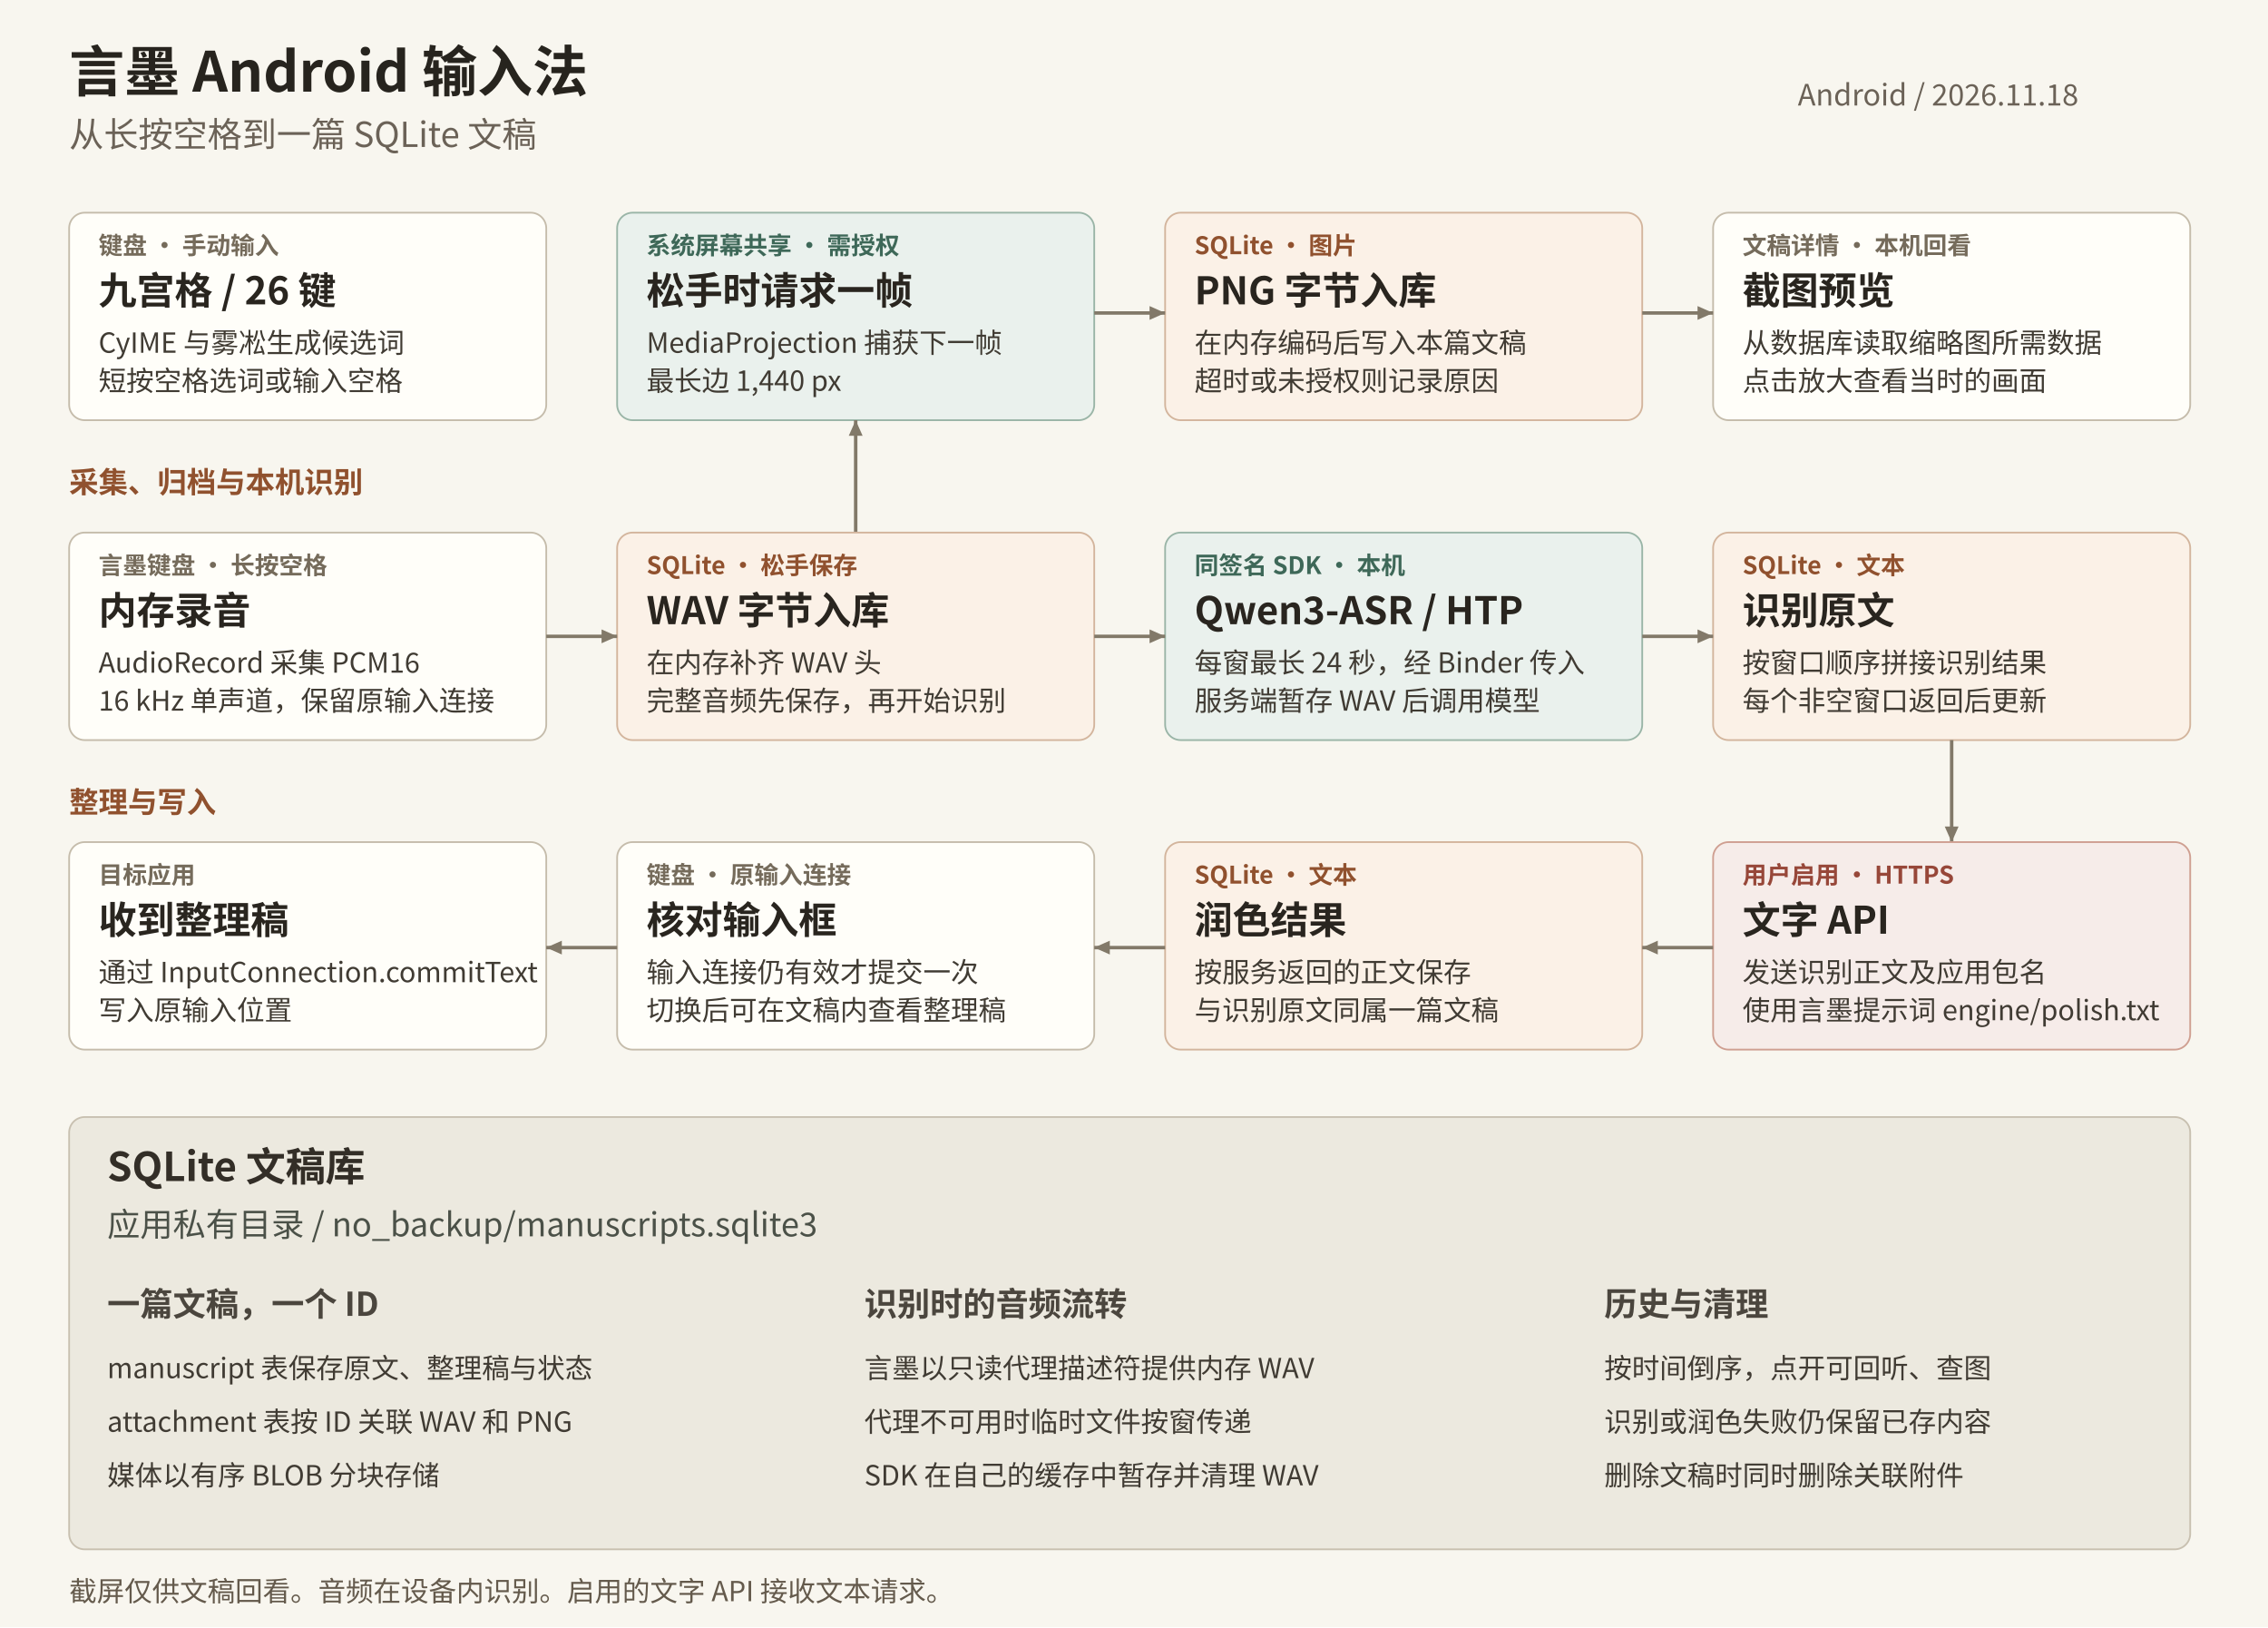
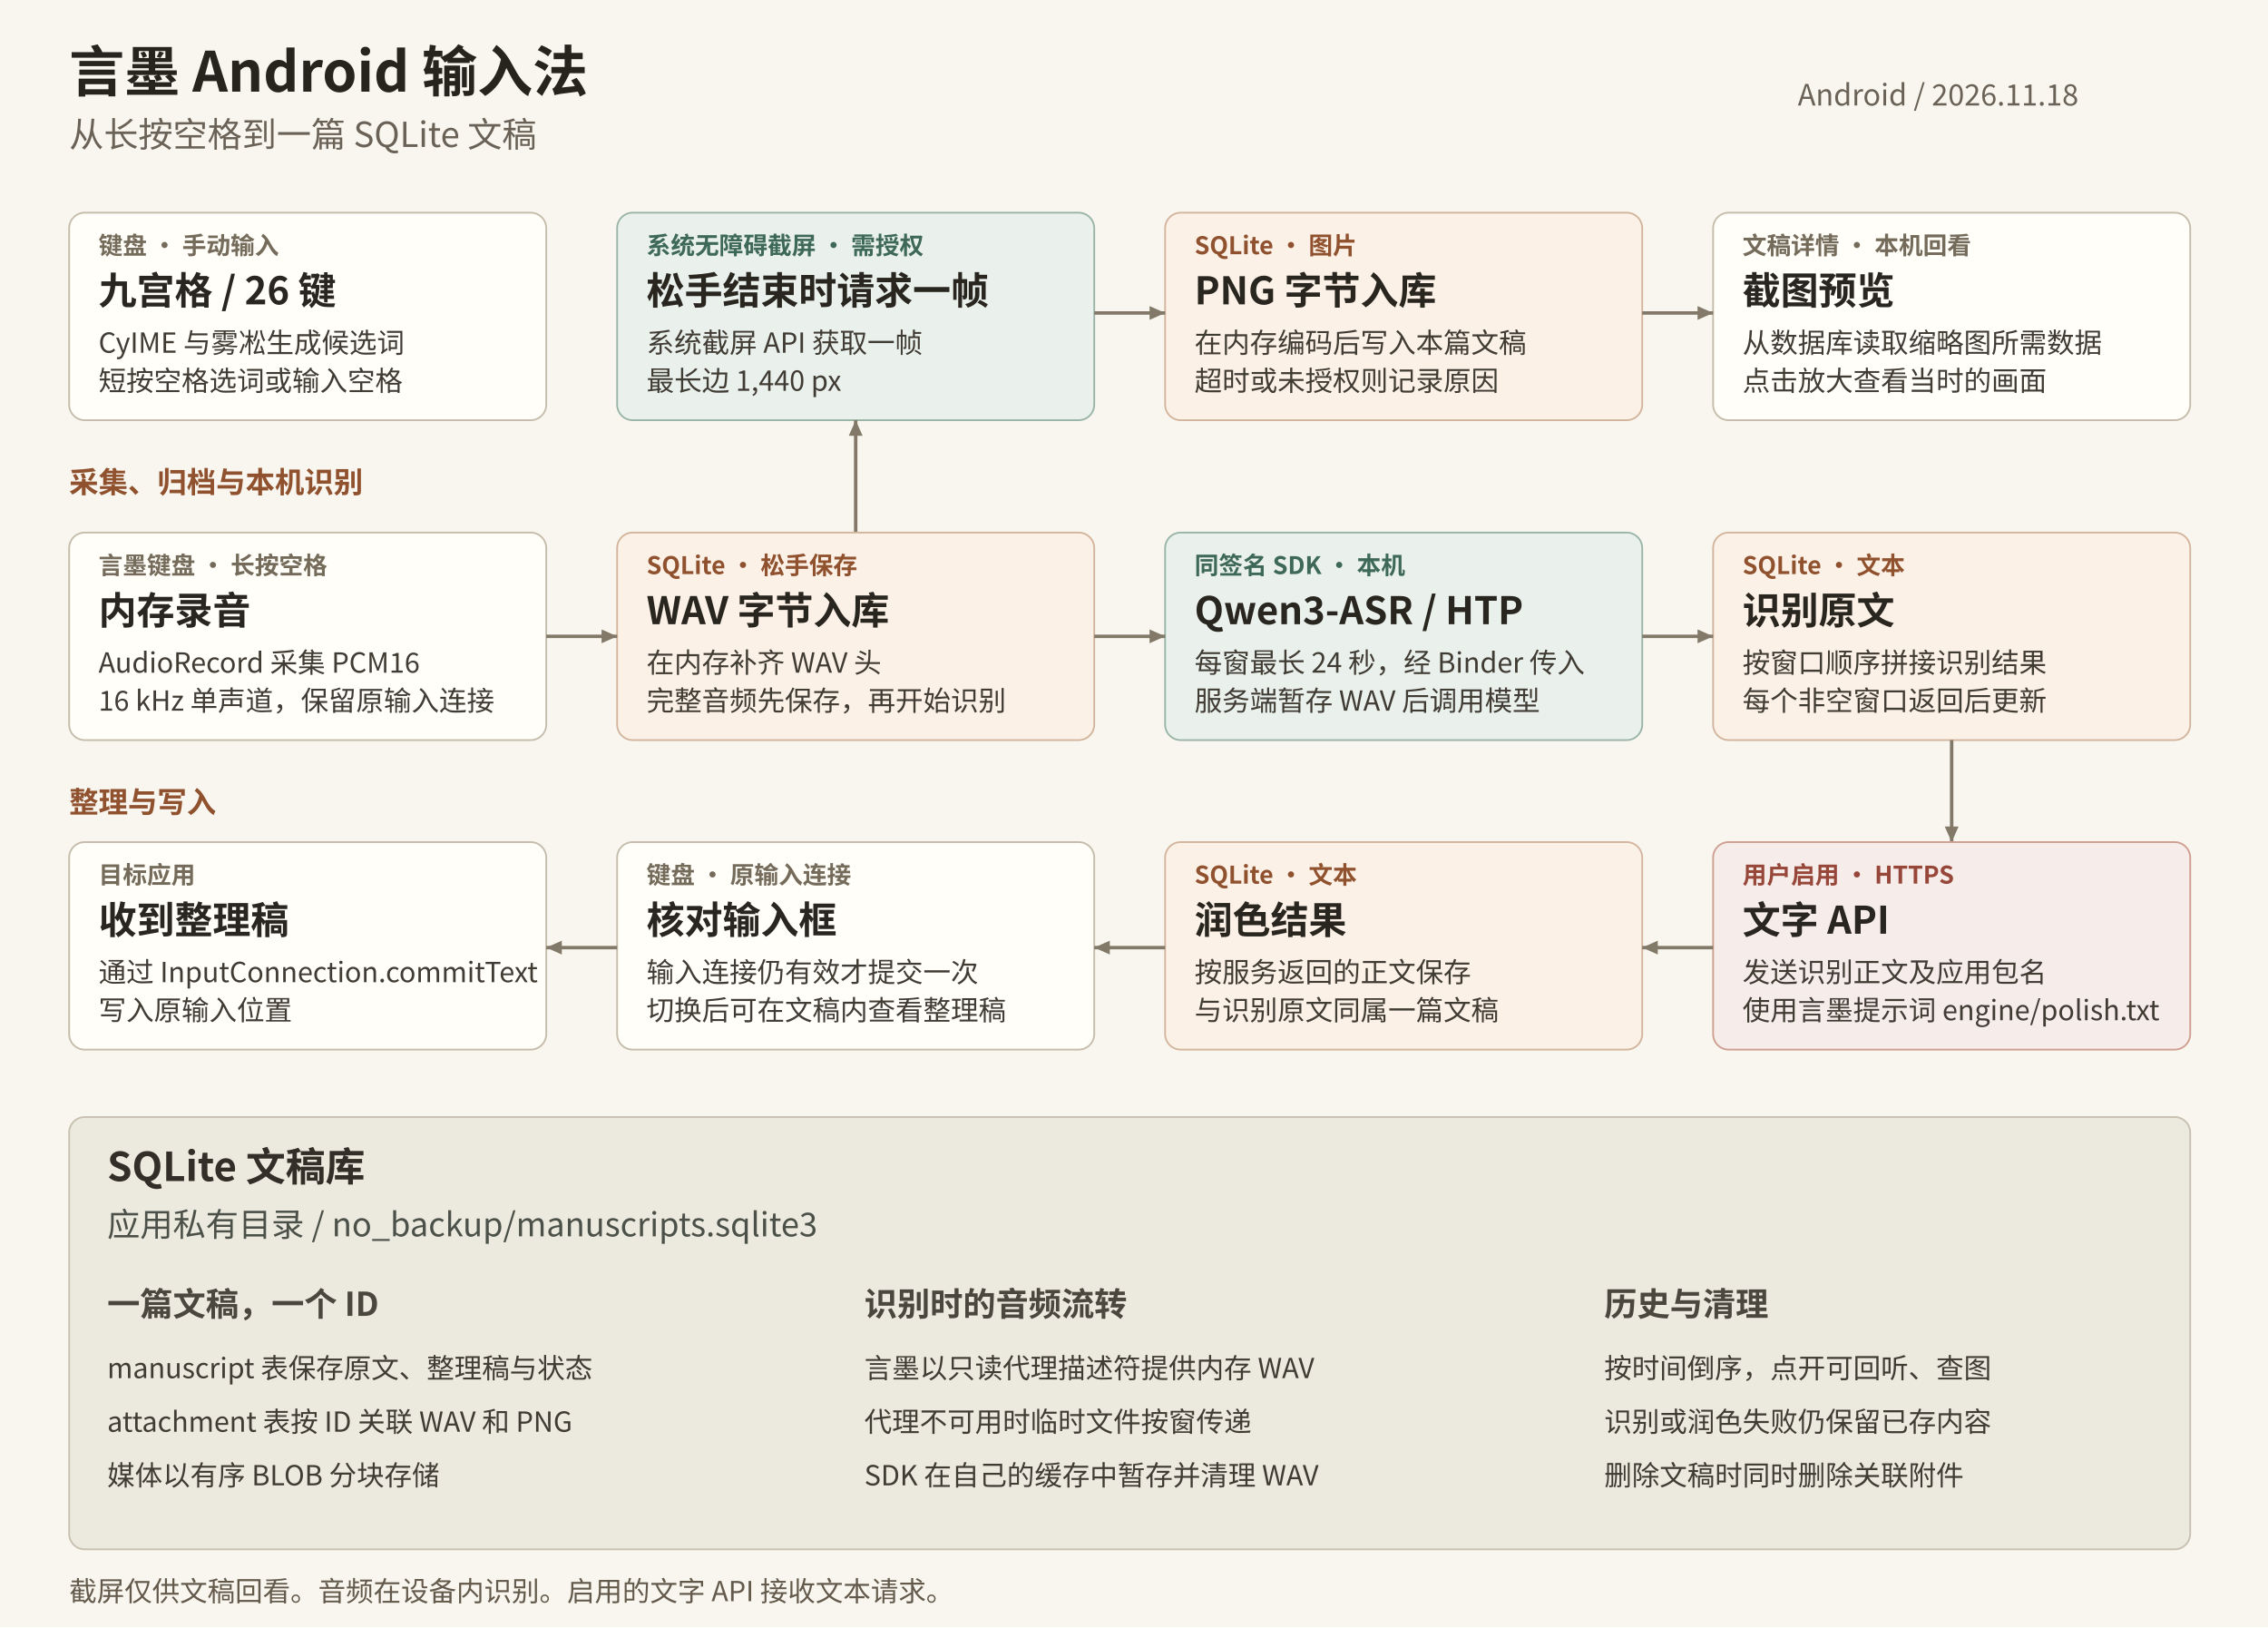
<svg xmlns="http://www.w3.org/2000/svg" width="1312" height="941" viewBox="0 0 1312 941" role="img">
  <rect x="0" y="0" width="1312" height="941" rx="0" fill="#f8f6ef" stroke="none" />
  <text font-family="PingFang SC, Noto Sans CJK SC, Microsoft YaHei, sans-serif" font-size="32" font-weight="650" x="40" y="53" fill="#27241e">言墨 Android 输入法</text>
  <text font-family="PingFang SC, Noto Sans CJK SC, Microsoft YaHei, sans-serif" font-size="20" font-weight="400" x="40" y="85" fill="#6b6257">从长按空格到一篇 SQLite 文稿</text>
  <text font-family="PingFang SC, Noto Sans CJK SC, Microsoft YaHei, sans-serif" font-size="17" font-weight="400" x="1040" y="61" fill="#6b6257">Android   /   2026.11.18</text>
  <rect x="40" y="123" width="276" height="120" rx="9" fill="#fffef9" stroke="#c5bcab" />
  <text font-family="PingFang SC, Noto Sans CJK SC, Microsoft YaHei, sans-serif" font-size="14" font-weight="650" x="57" y="147" fill="#756b5b">键盘 · 手动输入</text>
  <text font-family="PingFang SC, Noto Sans CJK SC, Microsoft YaHei, sans-serif" font-size="22" font-weight="650" x="57" y="176" fill="#29251f">九宫格 / 26 键</text>
  <text font-family="PingFang SC, Noto Sans CJK SC, Microsoft YaHei, sans-serif" font-size="16" font-weight="400" x="57" y="204" fill="#403b33">CyIME 与雾凇生成候选词</text>
  <text font-family="PingFang SC, Noto Sans CJK SC, Microsoft YaHei, sans-serif" font-size="16" font-weight="400" x="57" y="226" fill="#403b33">短按空格选词或输入空格</text>
  <rect x="357" y="123" width="276" height="120" rx="9" fill="#eaf1ed" stroke="#9ab5a7" />
-   <text font-family="PingFang SC, Noto Sans CJK SC, Microsoft YaHei, sans-serif" font-size="14" font-weight="650" x="374" y="147" fill="#3e6858">系统屏幕共享 · 需授权</text>
-   <text font-family="PingFang SC, Noto Sans CJK SC, Microsoft YaHei, sans-serif" font-size="22" font-weight="650" x="374" y="176" fill="#29251f">松手时请求一帧</text>
-   <text font-family="PingFang SC, Noto Sans CJK SC, Microsoft YaHei, sans-serif" font-size="16" font-weight="400" x="374" y="204" fill="#403b33">MediaProjection 捕获下一帧</text>
+   <text font-family="PingFang SC, Noto Sans CJK SC, Microsoft YaHei, sans-serif" font-size="14" font-weight="650" x="374" y="147" fill="#3e6858">系统无障碍截屏 · 需授权</text>
+   <text font-family="PingFang SC, Noto Sans CJK SC, Microsoft YaHei, sans-serif" font-size="22" font-weight="650" x="374" y="176" fill="#29251f">松手结束时请求一帧</text>
+   <text font-family="PingFang SC, Noto Sans CJK SC, Microsoft YaHei, sans-serif" font-size="16" font-weight="400" x="374" y="204" fill="#403b33">系统截屏 API 获取一帧</text>
  <text font-family="PingFang SC, Noto Sans CJK SC, Microsoft YaHei, sans-serif" font-size="16" font-weight="400" x="374" y="226" fill="#403b33">最长边 1,440 px</text>
  <rect x="674" y="123" width="276" height="120" rx="9" fill="#fbf1e7" stroke="#d3b59d" />
  <text font-family="PingFang SC, Noto Sans CJK SC, Microsoft YaHei, sans-serif" font-size="14" font-weight="650" x="691" y="147" fill="#90512e">SQLite · 图片</text>
  <text font-family="PingFang SC, Noto Sans CJK SC, Microsoft YaHei, sans-serif" font-size="22" font-weight="650" x="691" y="176" fill="#29251f">PNG 字节入库</text>
  <text font-family="PingFang SC, Noto Sans CJK SC, Microsoft YaHei, sans-serif" font-size="16" font-weight="400" x="691" y="204" fill="#403b33">在内存编码后写入本篇文稿</text>
  <text font-family="PingFang SC, Noto Sans CJK SC, Microsoft YaHei, sans-serif" font-size="16" font-weight="400" x="691" y="226" fill="#403b33">超时或未授权则记录原因</text>
  <rect x="991" y="123" width="276" height="120" rx="9" fill="#fffef9" stroke="#c5bcab" />
  <text font-family="PingFang SC, Noto Sans CJK SC, Microsoft YaHei, sans-serif" font-size="14" font-weight="650" x="1008" y="147" fill="#756b5b">文稿详情 · 本机回看</text>
  <text font-family="PingFang SC, Noto Sans CJK SC, Microsoft YaHei, sans-serif" font-size="22" font-weight="650" x="1008" y="176" fill="#29251f">截图预览</text>
  <text font-family="PingFang SC, Noto Sans CJK SC, Microsoft YaHei, sans-serif" font-size="16" font-weight="400" x="1008" y="204" fill="#403b33">从数据库读取缩略图所需数据</text>
  <text font-family="PingFang SC, Noto Sans CJK SC, Microsoft YaHei, sans-serif" font-size="16" font-weight="400" x="1008" y="226" fill="#403b33">点击放大查看当时的画面</text>
  <polyline stroke-width="2" stroke-linejoin="round" points="633,181 674,181" fill="none" stroke="#827969" />
  <polygon points="674,181 665,177 665,185" fill="#827969" />
  <polyline stroke-width="2" stroke-linejoin="round" points="950,181 991,181" fill="none" stroke="#827969" />
  <polygon points="991,181 982,177 982,185" fill="#827969" />
  <polyline stroke-width="2" stroke-linejoin="round" points="495,308 495,243" fill="none" stroke="#827969" />
  <polygon points="495,243 491,252 499,252" fill="#827969" />
  <text font-family="PingFang SC, Noto Sans CJK SC, Microsoft YaHei, sans-serif" font-size="17" font-weight="650" x="40" y="285" fill="#90512e">采集、归档与本机识别</text>
  <rect x="40" y="308" width="276" height="120" rx="9" fill="#fffef9" stroke="#c5bcab" />
  <text font-family="PingFang SC, Noto Sans CJK SC, Microsoft YaHei, sans-serif" font-size="14" font-weight="650" x="57" y="332" fill="#756b5b">言墨键盘 · 长按空格</text>
  <text font-family="PingFang SC, Noto Sans CJK SC, Microsoft YaHei, sans-serif" font-size="22" font-weight="650" x="57" y="361" fill="#29251f">内存录音</text>
  <text font-family="PingFang SC, Noto Sans CJK SC, Microsoft YaHei, sans-serif" font-size="16" font-weight="400" x="57" y="389" fill="#403b33">AudioRecord 采集 PCM16</text>
  <text font-family="PingFang SC, Noto Sans CJK SC, Microsoft YaHei, sans-serif" font-size="16" font-weight="400" x="57" y="411" fill="#403b33">16 kHz 单声道，保留原输入连接</text>
  <rect x="357" y="308" width="276" height="120" rx="9" fill="#fbf1e7" stroke="#d3b59d" />
  <text font-family="PingFang SC, Noto Sans CJK SC, Microsoft YaHei, sans-serif" font-size="14" font-weight="650" x="374" y="332" fill="#90512e">SQLite · 松手保存</text>
  <text font-family="PingFang SC, Noto Sans CJK SC, Microsoft YaHei, sans-serif" font-size="22" font-weight="650" x="374" y="361" fill="#29251f">WAV 字节入库</text>
  <text font-family="PingFang SC, Noto Sans CJK SC, Microsoft YaHei, sans-serif" font-size="16" font-weight="400" x="374" y="389" fill="#403b33">在内存补齐 WAV 头</text>
  <text font-family="PingFang SC, Noto Sans CJK SC, Microsoft YaHei, sans-serif" font-size="16" font-weight="400" x="374" y="411" fill="#403b33">完整音频先保存，再开始识别</text>
  <rect x="674" y="308" width="276" height="120" rx="9" fill="#eaf1ed" stroke="#9ab5a7" />
  <text font-family="PingFang SC, Noto Sans CJK SC, Microsoft YaHei, sans-serif" font-size="14" font-weight="650" x="691" y="332" fill="#3e6858">同签名 SDK · 本机</text>
  <text font-family="PingFang SC, Noto Sans CJK SC, Microsoft YaHei, sans-serif" font-size="22" font-weight="650" x="691" y="361" fill="#29251f">Qwen3-ASR / HTP</text>
  <text font-family="PingFang SC, Noto Sans CJK SC, Microsoft YaHei, sans-serif" font-size="16" font-weight="400" x="691" y="389" fill="#403b33">每窗最长 24 秒，经 Binder 传入</text>
  <text font-family="PingFang SC, Noto Sans CJK SC, Microsoft YaHei, sans-serif" font-size="16" font-weight="400" x="691" y="411" fill="#403b33">服务端暂存 WAV 后调用模型</text>
  <rect x="991" y="308" width="276" height="120" rx="9" fill="#fbf1e7" stroke="#d3b59d" />
  <text font-family="PingFang SC, Noto Sans CJK SC, Microsoft YaHei, sans-serif" font-size="14" font-weight="650" x="1008" y="332" fill="#90512e">SQLite · 文本</text>
  <text font-family="PingFang SC, Noto Sans CJK SC, Microsoft YaHei, sans-serif" font-size="22" font-weight="650" x="1008" y="361" fill="#29251f">识别原文</text>
  <text font-family="PingFang SC, Noto Sans CJK SC, Microsoft YaHei, sans-serif" font-size="16" font-weight="400" x="1008" y="389" fill="#403b33">按窗口顺序拼接识别结果</text>
  <text font-family="PingFang SC, Noto Sans CJK SC, Microsoft YaHei, sans-serif" font-size="16" font-weight="400" x="1008" y="411" fill="#403b33">每个非空窗口返回后更新</text>
  <polyline stroke-width="2" stroke-linejoin="round" points="316,368 357,368" fill="none" stroke="#827969" />
  <polygon points="357,368 348,364 348,372" fill="#827969" />
  <polyline stroke-width="2" stroke-linejoin="round" points="633,368 674,368" fill="none" stroke="#827969" />
  <polygon points="674,368 665,364 665,372" fill="#827969" />
  <polyline stroke-width="2" stroke-linejoin="round" points="950,368 991,368" fill="none" stroke="#827969" />
  <polygon points="991,368 982,364 982,372" fill="#827969" />
  <polyline stroke-width="2" stroke-linejoin="round" points="1129,428 1129,487" fill="none" stroke="#827969" />
  <polygon points="1129,487 1133,478 1125,478" fill="#827969" />
  <text font-family="PingFang SC, Noto Sans CJK SC, Microsoft YaHei, sans-serif" font-size="17" font-weight="650" x="40" y="470" fill="#90512e">整理与写入</text>
  <rect x="991" y="487" width="276" height="120" rx="9" fill="#f6ece9" stroke="#cf9f91" />
  <text font-family="PingFang SC, Noto Sans CJK SC, Microsoft YaHei, sans-serif" font-size="14" font-weight="650" x="1008" y="511" fill="#974739">用户启用 · HTTPS</text>
  <text font-family="PingFang SC, Noto Sans CJK SC, Microsoft YaHei, sans-serif" font-size="22" font-weight="650" x="1008" y="540" fill="#29251f">文字 API</text>
  <text font-family="PingFang SC, Noto Sans CJK SC, Microsoft YaHei, sans-serif" font-size="16" font-weight="400" x="1008" y="568" fill="#403b33">发送识别正文及应用包名</text>
  <text font-family="PingFang SC, Noto Sans CJK SC, Microsoft YaHei, sans-serif" font-size="16" font-weight="400" x="1008" y="590" fill="#403b33">使用言墨提示词 engine/polish.txt</text>
  <rect x="674" y="487" width="276" height="120" rx="9" fill="#fbf1e7" stroke="#d3b59d" />
  <text font-family="PingFang SC, Noto Sans CJK SC, Microsoft YaHei, sans-serif" font-size="14" font-weight="650" x="691" y="511" fill="#90512e">SQLite · 文本</text>
  <text font-family="PingFang SC, Noto Sans CJK SC, Microsoft YaHei, sans-serif" font-size="22" font-weight="650" x="691" y="540" fill="#29251f">润色结果</text>
  <text font-family="PingFang SC, Noto Sans CJK SC, Microsoft YaHei, sans-serif" font-size="16" font-weight="400" x="691" y="568" fill="#403b33">按服务返回的正文保存</text>
  <text font-family="PingFang SC, Noto Sans CJK SC, Microsoft YaHei, sans-serif" font-size="16" font-weight="400" x="691" y="590" fill="#403b33">与识别原文同属一篇文稿</text>
  <rect x="357" y="487" width="276" height="120" rx="9" fill="#fffef9" stroke="#c5bcab" />
  <text font-family="PingFang SC, Noto Sans CJK SC, Microsoft YaHei, sans-serif" font-size="14" font-weight="650" x="374" y="511" fill="#756b5b">键盘 · 原输入连接</text>
  <text font-family="PingFang SC, Noto Sans CJK SC, Microsoft YaHei, sans-serif" font-size="22" font-weight="650" x="374" y="540" fill="#29251f">核对输入框</text>
  <text font-family="PingFang SC, Noto Sans CJK SC, Microsoft YaHei, sans-serif" font-size="16" font-weight="400" x="374" y="568" fill="#403b33">输入连接仍有效才提交一次</text>
  <text font-family="PingFang SC, Noto Sans CJK SC, Microsoft YaHei, sans-serif" font-size="16" font-weight="400" x="374" y="590" fill="#403b33">切换后可在文稿内查看整理稿</text>
  <rect x="40" y="487" width="276" height="120" rx="9" fill="#fffef9" stroke="#c5bcab" />
  <text font-family="PingFang SC, Noto Sans CJK SC, Microsoft YaHei, sans-serif" font-size="14" font-weight="650" x="57" y="511" fill="#756b5b">目标应用</text>
  <text font-family="PingFang SC, Noto Sans CJK SC, Microsoft YaHei, sans-serif" font-size="22" font-weight="650" x="57" y="540" fill="#29251f">收到整理稿</text>
  <text font-family="PingFang SC, Noto Sans CJK SC, Microsoft YaHei, sans-serif" font-size="16" font-weight="400" x="57" y="568" fill="#403b33">通过 InputConnection.commitText</text>
  <text font-family="PingFang SC, Noto Sans CJK SC, Microsoft YaHei, sans-serif" font-size="16" font-weight="400" x="57" y="590" fill="#403b33">写入原输入位置</text>
  <polyline stroke-width="2" stroke-linejoin="round" points="991,548 950,548" fill="none" stroke="#827969" />
  <polygon points="950,548 959,552 959,544" fill="#827969" />
  <polyline stroke-width="2" stroke-linejoin="round" points="674,548 633,548" fill="none" stroke="#827969" />
  <polygon points="633,548 642,552 642,544" fill="#827969" />
  <polyline stroke-width="2" stroke-linejoin="round" points="357,548 316,548" fill="none" stroke="#827969" />
  <polygon points="316,548 325,552 325,544" fill="#827969" />
  <rect x="40" y="646" width="1227" height="250" rx="9" fill="#ece9df" stroke="#c8c0b0" />
  <text font-family="PingFang SC, Noto Sans CJK SC, Microsoft YaHei, sans-serif" font-size="23" font-weight="650" x="62" y="683" fill="#332e27">SQLite 文稿库</text>
  <text font-family="PingFang SC, Noto Sans CJK SC, Microsoft YaHei, sans-serif" font-size="19" font-weight="400" x="62" y="715" fill="#4b5148">应用私有目录  /  no_backup/manuscripts.sqlite3</text>
  <text font-family="PingFang SC, Noto Sans CJK SC, Microsoft YaHei, sans-serif" font-size="19" font-weight="650" x="62" y="761" fill="#4b463e">一篇文稿，一个 ID</text>
  <text font-family="PingFang SC, Noto Sans CJK SC, Microsoft YaHei, sans-serif" font-size="16" font-weight="400" x="62" y="797" fill="#403b33">manuscript 表保存原文、整理稿与状态</text>
  <text font-family="PingFang SC, Noto Sans CJK SC, Microsoft YaHei, sans-serif" font-size="16" font-weight="400" x="62" y="828" fill="#403b33">attachment 表按 ID 关联 WAV 和 PNG</text>
  <text font-family="PingFang SC, Noto Sans CJK SC, Microsoft YaHei, sans-serif" font-size="16" font-weight="400" x="62" y="859" fill="#403b33">媒体以有序 BLOB 分块存储</text>
  <text font-family="PingFang SC, Noto Sans CJK SC, Microsoft YaHei, sans-serif" font-size="19" font-weight="650" x="500" y="761" fill="#4b463e">识别时的音频流转</text>
  <text font-family="PingFang SC, Noto Sans CJK SC, Microsoft YaHei, sans-serif" font-size="16" font-weight="400" x="500" y="797" fill="#403b33">言墨以只读代理描述符提供内存 WAV</text>
  <text font-family="PingFang SC, Noto Sans CJK SC, Microsoft YaHei, sans-serif" font-size="16" font-weight="400" x="500" y="828" fill="#403b33">代理不可用时临时文件按窗传递</text>
  <text font-family="PingFang SC, Noto Sans CJK SC, Microsoft YaHei, sans-serif" font-size="16" font-weight="400" x="500" y="859" fill="#403b33">SDK 在自己的缓存中暂存并清理 WAV</text>
  <text font-family="PingFang SC, Noto Sans CJK SC, Microsoft YaHei, sans-serif" font-size="19" font-weight="650" x="928" y="761" fill="#4b463e">历史与清理</text>
  <text font-family="PingFang SC, Noto Sans CJK SC, Microsoft YaHei, sans-serif" font-size="16" font-weight="400" x="928" y="797" fill="#403b33">按时间倒序，点开可回听、查图</text>
  <text font-family="PingFang SC, Noto Sans CJK SC, Microsoft YaHei, sans-serif" font-size="16" font-weight="400" x="928" y="828" fill="#403b33">识别或润色失败仍保留已存内容</text>
  <text font-family="PingFang SC, Noto Sans CJK SC, Microsoft YaHei, sans-serif" font-size="16" font-weight="400" x="928" y="859" fill="#403b33">删除文稿时同时删除关联附件</text>
  <text font-family="PingFang SC, Noto Sans CJK SC, Microsoft YaHei, sans-serif" font-size="16" font-weight="400" x="40" y="926" fill="#645a4c">截屏仅供文稿回看。音频在设备内识别。启用的文字 API 接收文本请求。</text>
</svg>
